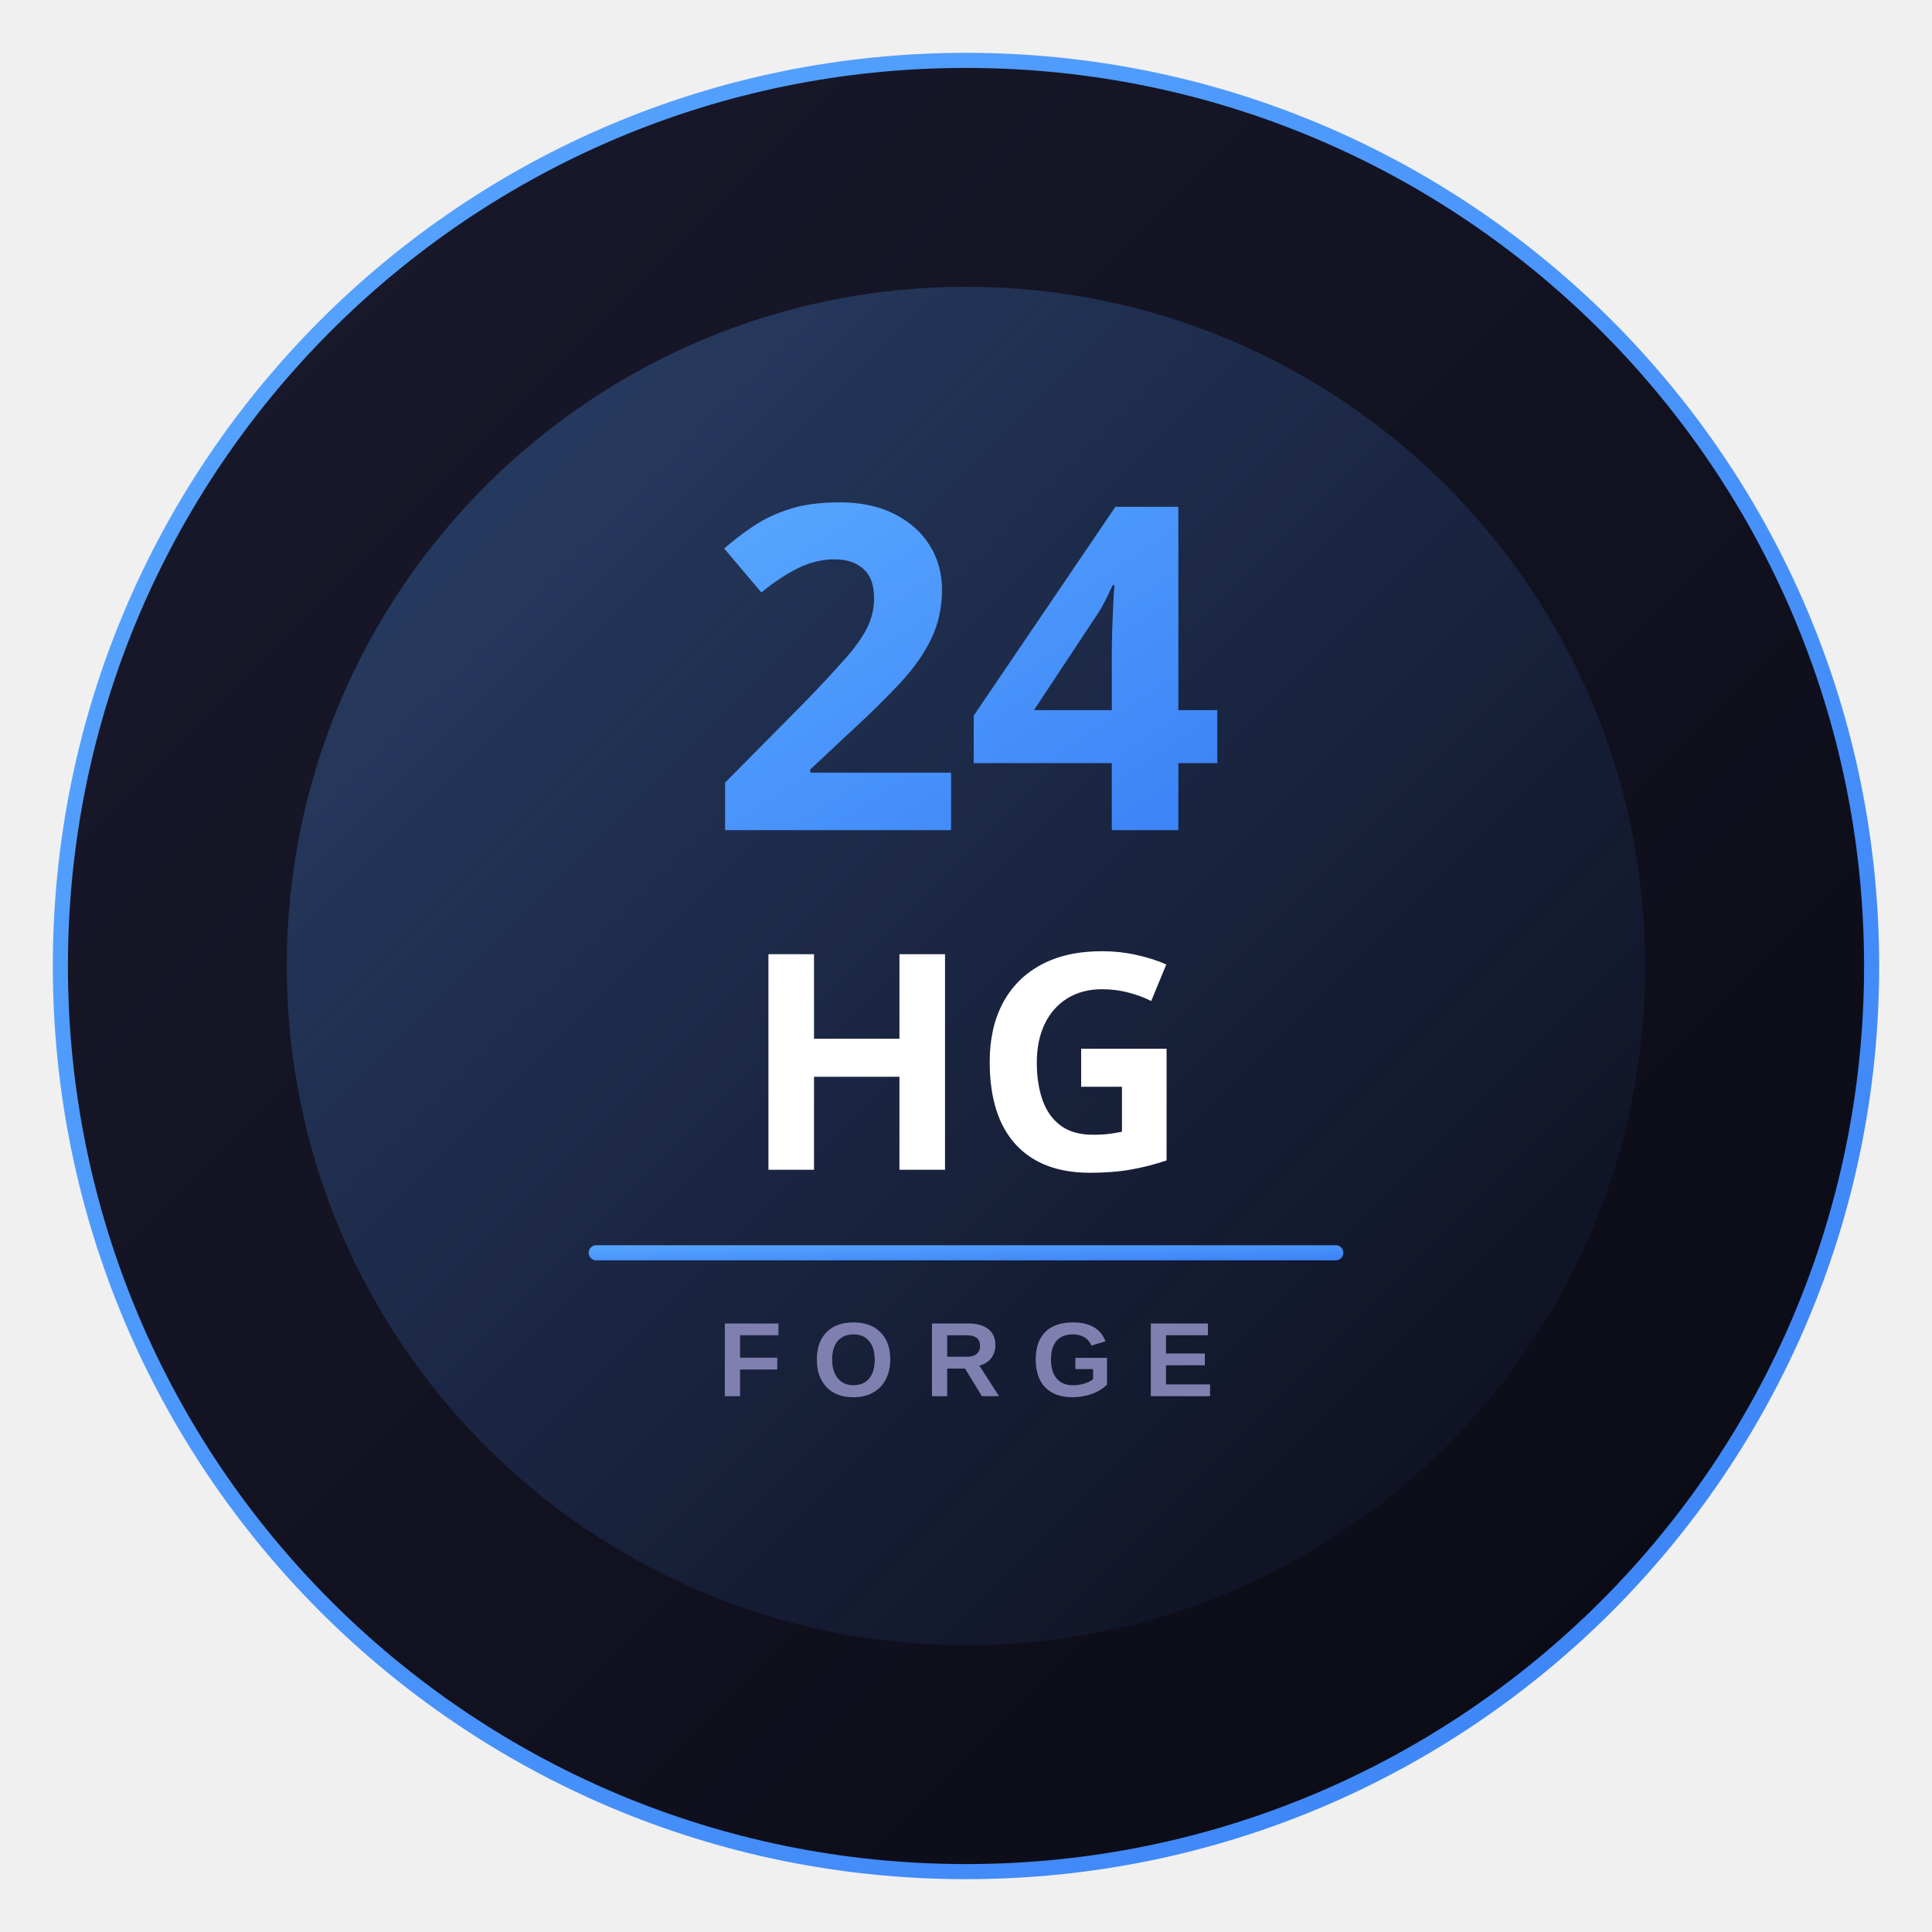
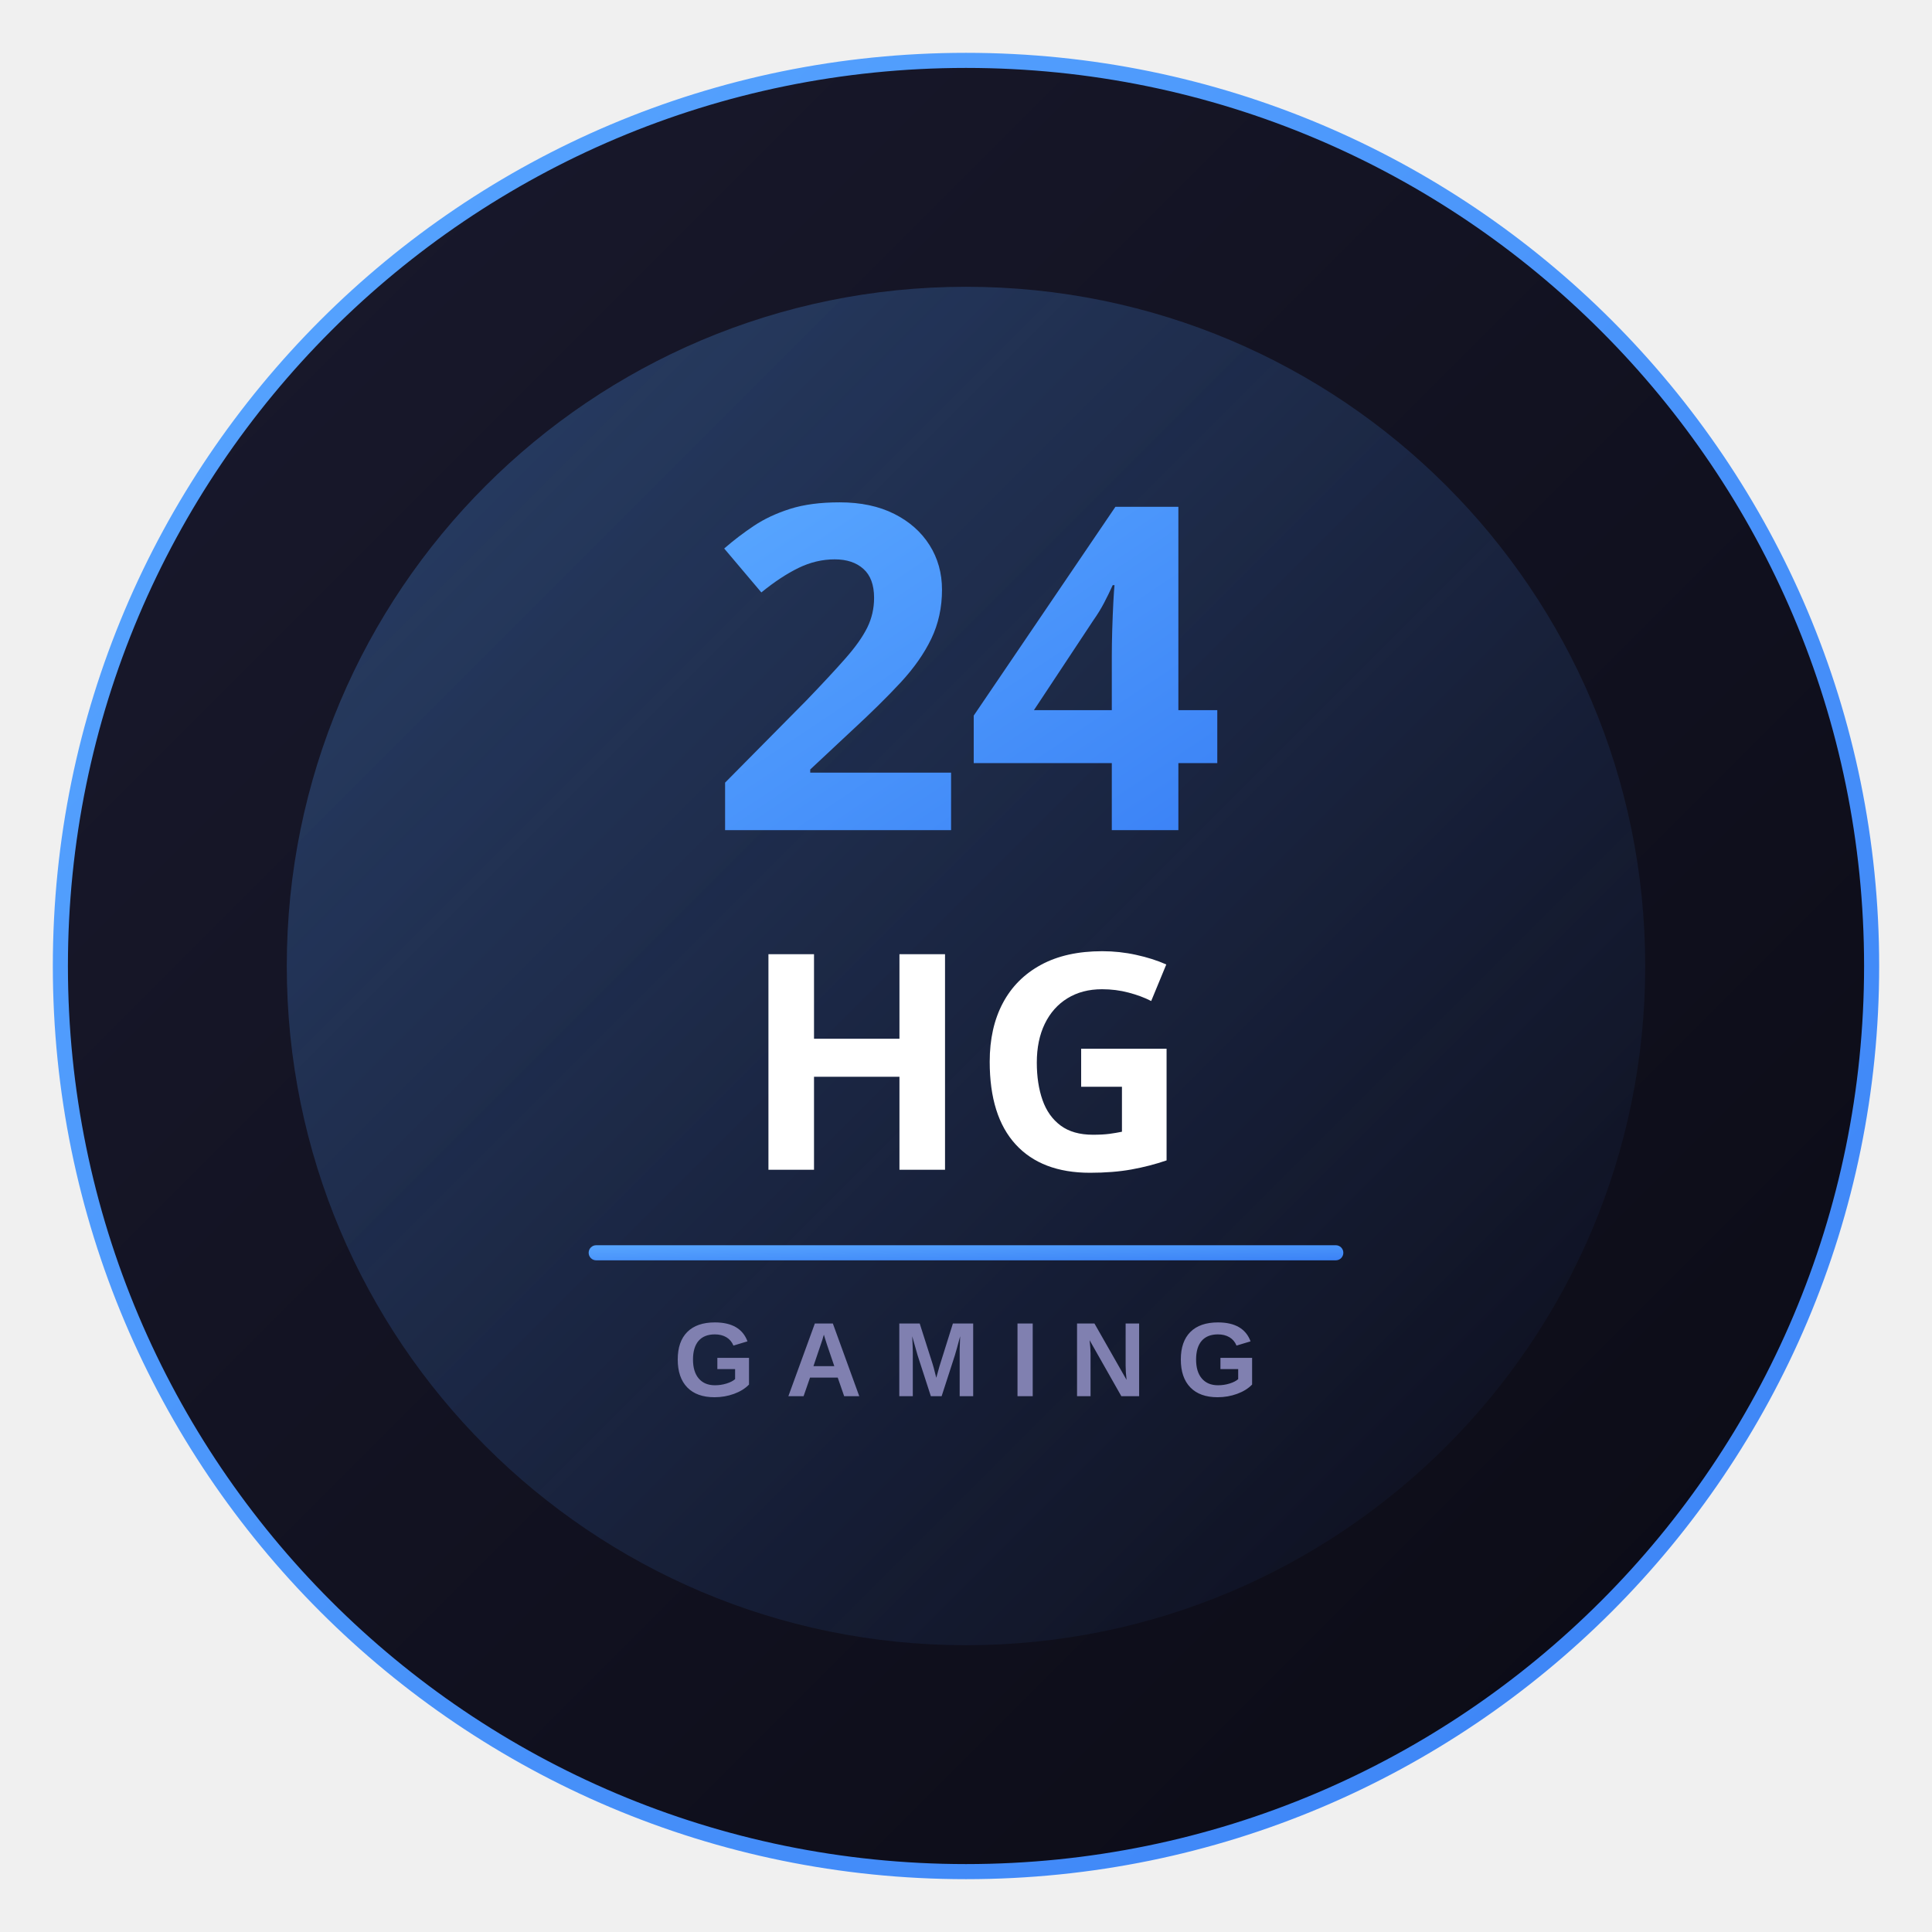
<svg xmlns="http://www.w3.org/2000/svg" viewBox="0 0 512 512">
  <defs>
    <linearGradient id="bg" x1="0%" y1="0%" x2="100%" y2="100%">
      <stop offset="0%" style="stop-color:#1a1a2e" />
      <stop offset="100%" style="stop-color:#0a0a14" />
    </linearGradient>
    <linearGradient id="accent" x1="0%" y1="0%" x2="100%" y2="100%">
      <stop offset="0%" style="stop-color:#58a6ff" />
      <stop offset="100%" style="stop-color:#3b82f6" />
    </linearGradient>
    <linearGradient id="glow" x1="0%" y1="0%" x2="100%" y2="100%">
      <stop offset="0%" style="stop-color:#58a6ff;stop-opacity:0.3" />
      <stop offset="100%" style="stop-color:#3b82f6;stop-opacity:0" />
    </linearGradient>
  </defs>
  <circle cx="256" cy="256" r="240" fill="url(#bg)" stroke="url(#accent)" stroke-width="4" />
  <circle cx="256" cy="256" r="180" fill="url(#glow)" />
  <text x="256" y="220" text-anchor="middle" font-family="Arial Black, sans-serif" font-size="120" font-weight="900" fill="url(#accent)">24</text>
  <text x="256" y="310" text-anchor="middle" font-family="Arial Black, sans-serif" font-size="80" font-weight="900" fill="#ffffff">HG</text>
  <rect x="156" y="330" width="200" height="4" rx="2" fill="url(#accent)" />
-   <text x="256" y="370" text-anchor="middle" font-family="Arial, sans-serif" font-size="28" font-weight="600" fill="#8080b0" letter-spacing="8">FORGE</text>
+   <text x="256" y="370" text-anchor="middle" font-family="Arial, sans-serif" font-size="28" font-weight="600" fill="#8080b0" letter-spacing="8">GAMING</text>
</svg>
